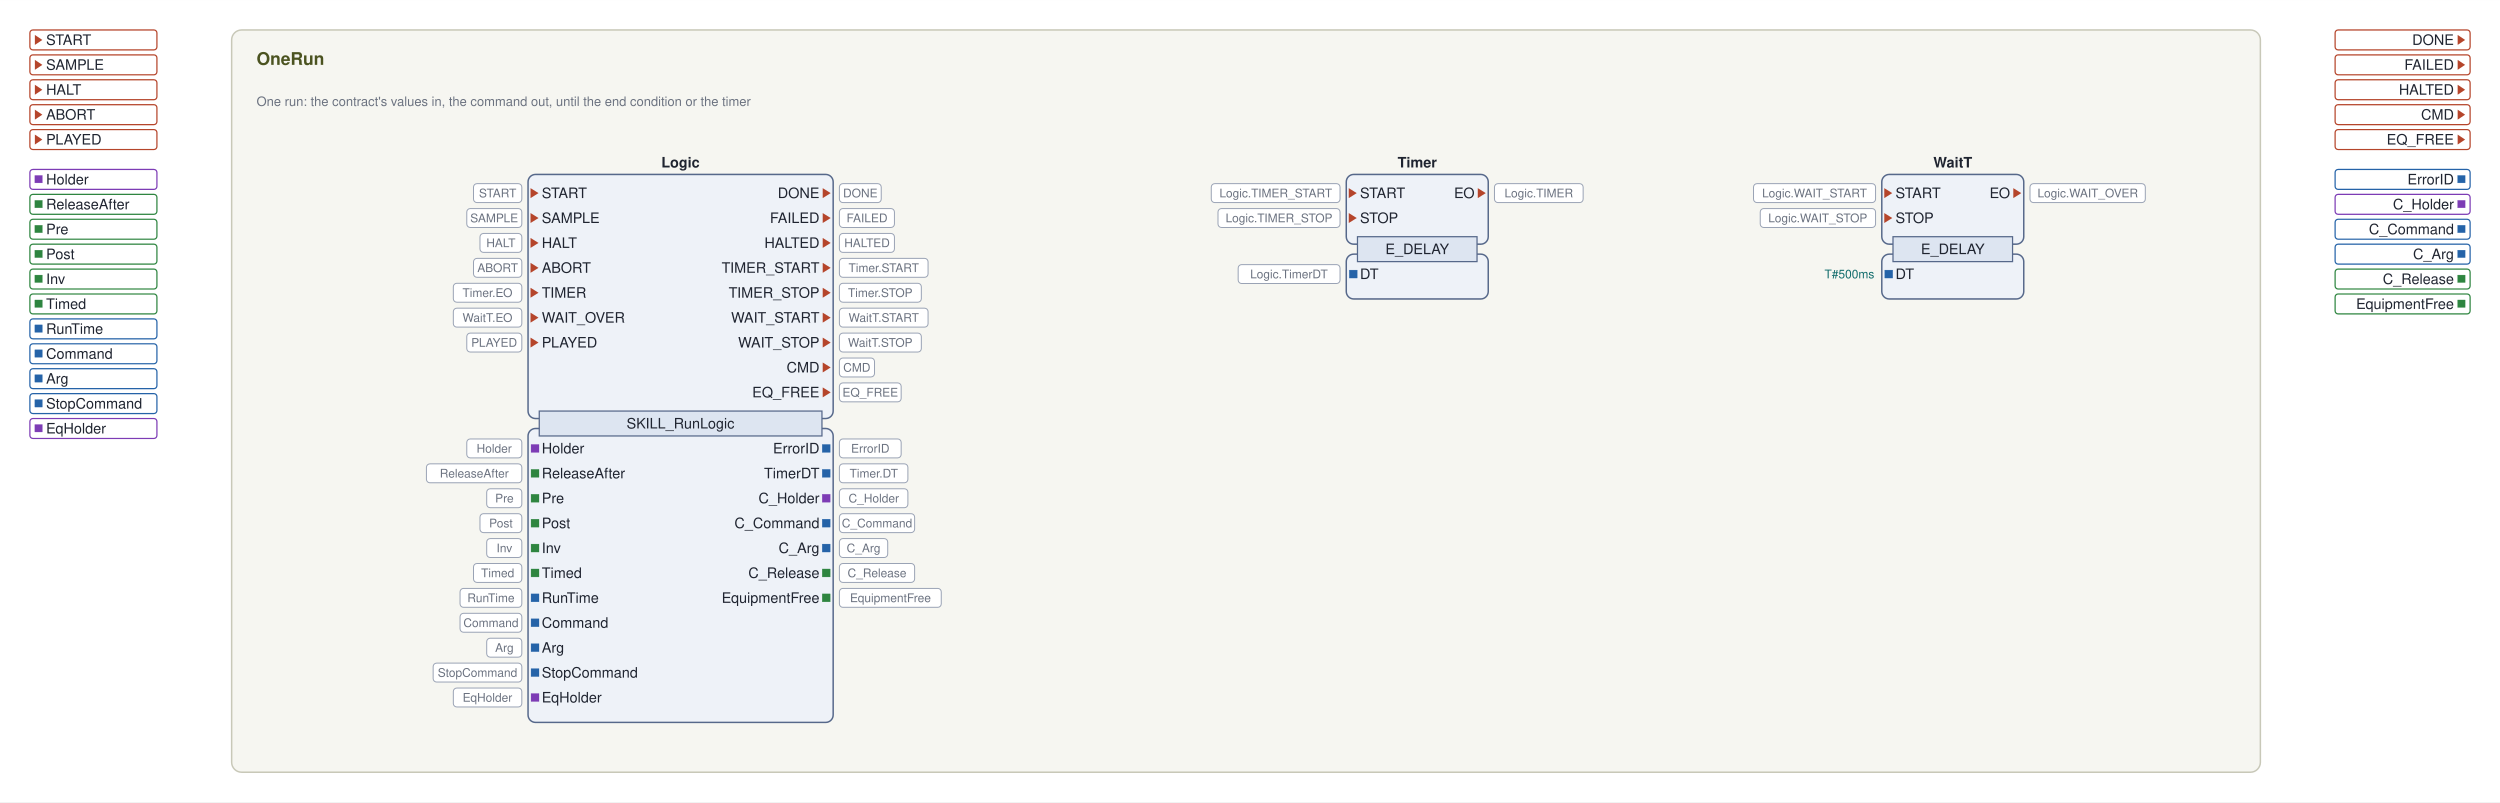
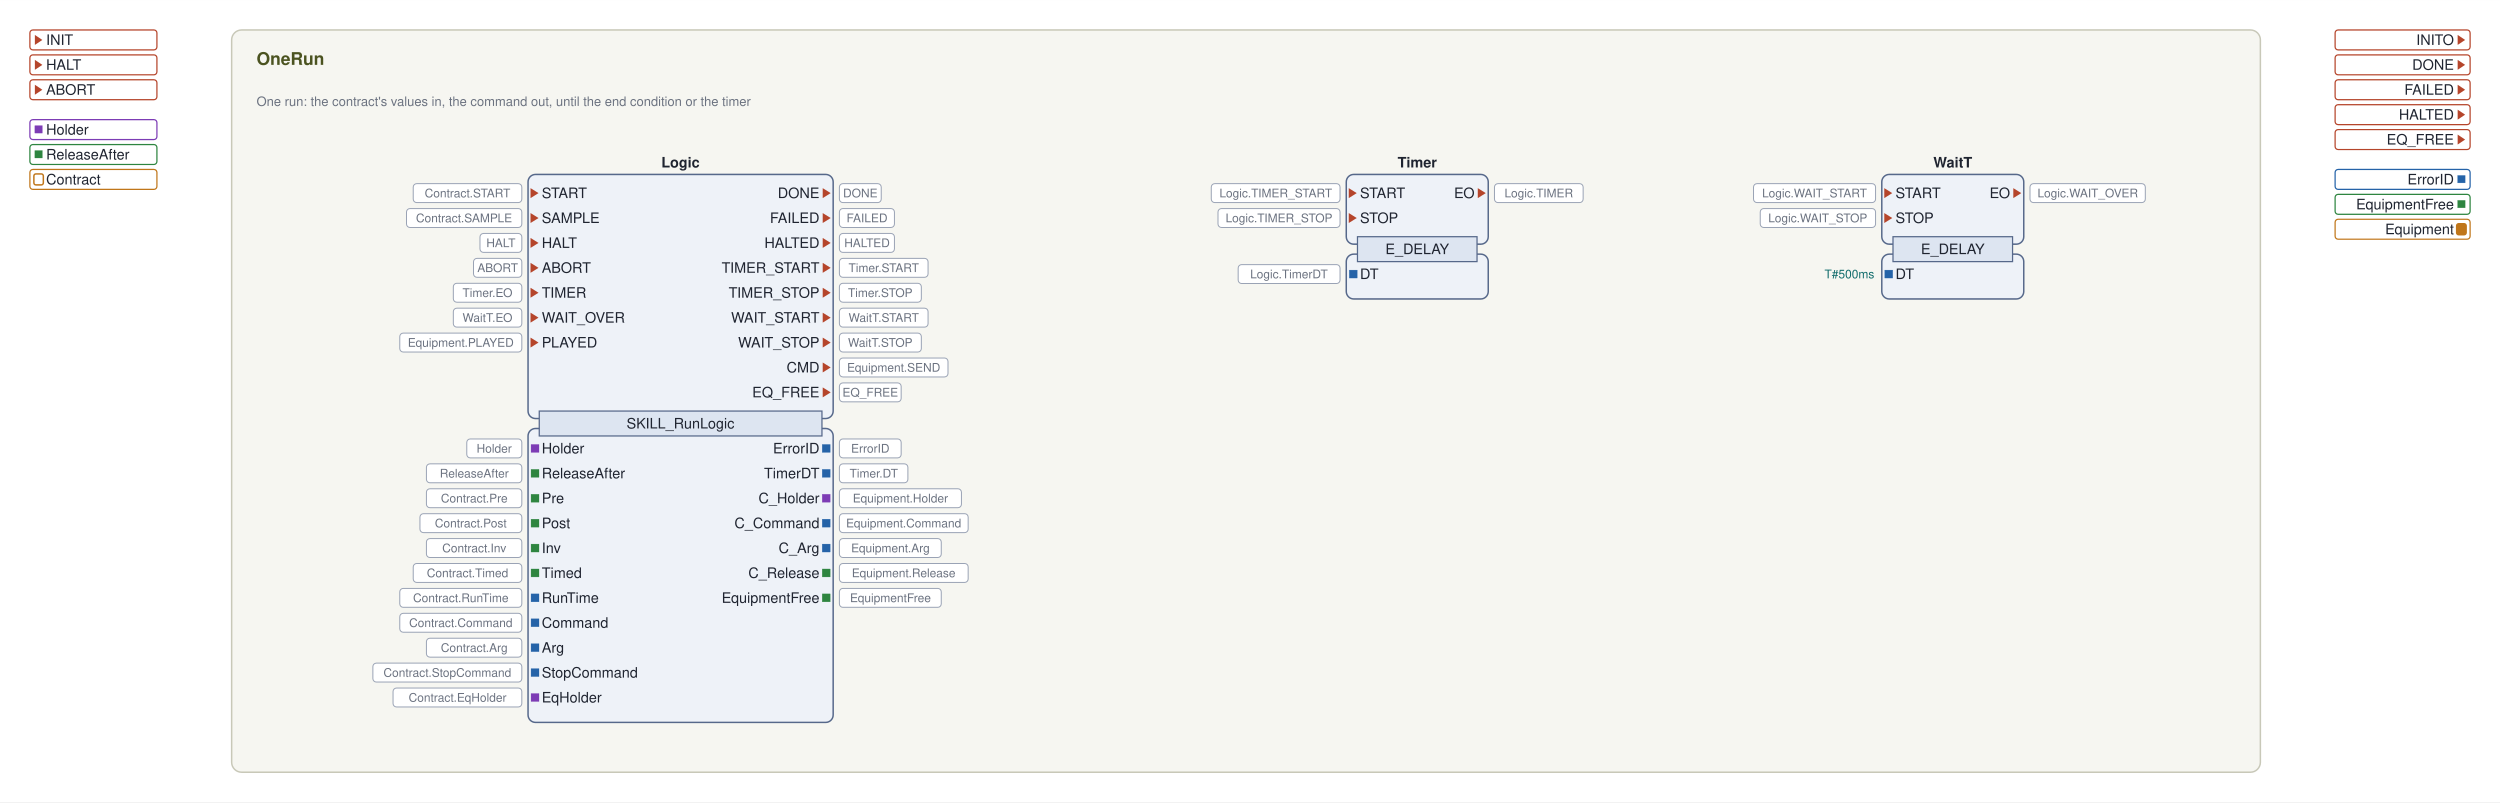
<svg xmlns="http://www.w3.org/2000/svg" width="2007" height="644" viewBox="70 880 10037 3220" font-family="Segoe UI, Helvetica, Arial, sans-serif">
  <rect x="70" y="880" width="10037" height="3220" fill="#ffffff" />
  <rect x="1000" y="1000" width="8145" height="2980" rx="40" fill="#f6f6f1" stroke="#c8c8b8" stroke-width="6" />
  <text x="1100" y="1140" font-size="70" text-anchor="start" fill="#4b5320" font-weight="bold">OneRun</text>
  <text x="1100" y="1305" font-size="52" text-anchor="start" fill="#6b7280">One run: the contract's values in, the command out, until the end condition or the timer</text>
  <text x="2802" y="1552" font-size="58" text-anchor="middle" fill="#1f2430" font-weight="bold">Logic</text>
  <rect x="2190" y="2600" width="1225" height="1180" rx="30" fill="#eef2f8" stroke="#56688a" stroke-width="6" />
  <rect x="2190" y="1580" width="1225" height="980" rx="30" fill="#eef2f8" stroke="#56688a" stroke-width="6" />
  <rect x="2235" y="2530" width="1135" height="100" rx="0" fill="#dde5f1" stroke="#56688a" stroke-width="5" />
  <text x="2802" y="2600" font-size="58" text-anchor="middle" fill="#1f2430">SKILL_RunLogic</text>
  <polygon points="2200,1635 2232,1655 2200,1675" fill="#b5452b" />
  <text x="2245" y="1675" font-size="58" text-anchor="start" fill="#1f2430">START</text>
  <polygon points="2200,1735 2232,1755 2200,1775" fill="#b5452b" />
  <text x="2245" y="1775" font-size="58" text-anchor="start" fill="#1f2430">SAMPLE</text>
  <polygon points="2200,1835 2232,1855 2200,1875" fill="#b5452b" />
  <text x="2245" y="1875" font-size="58" text-anchor="start" fill="#1f2430">HALT</text>
  <polygon points="2200,1935 2232,1955 2200,1975" fill="#b5452b" />
  <text x="2245" y="1975" font-size="58" text-anchor="start" fill="#1f2430">ABORT</text>
  <polygon points="2200,2035 2232,2055 2200,2075" fill="#b5452b" />
  <text x="2245" y="2075" font-size="58" text-anchor="start" fill="#1f2430">TIMER</text>
  <polygon points="2200,2135 2232,2155 2200,2175" fill="#b5452b" />
  <text x="2245" y="2175" font-size="58" text-anchor="start" fill="#1f2430">WAIT_OVER</text>
  <polygon points="2200,2235 2232,2255 2200,2275" fill="#b5452b" />
  <text x="2245" y="2275" font-size="58" text-anchor="start" fill="#1f2430">PLAYED</text>
  <polygon points="3373,1635 3405,1655 3373,1675" fill="#b5452b" />
  <text x="3360" y="1675" font-size="58" text-anchor="end" fill="#1f2430">DONE</text>
  <polygon points="3373,1735 3405,1755 3373,1775" fill="#b5452b" />
  <text x="3360" y="1775" font-size="58" text-anchor="end" fill="#1f2430">FAILED</text>
  <polygon points="3373,1835 3405,1855 3373,1875" fill="#b5452b" />
  <text x="3360" y="1875" font-size="58" text-anchor="end" fill="#1f2430">HALTED</text>
  <polygon points="3373,1935 3405,1955 3373,1975" fill="#b5452b" />
  <text x="3360" y="1975" font-size="58" text-anchor="end" fill="#1f2430">TIMER_START</text>
  <polygon points="3373,2035 3405,2055 3373,2075" fill="#b5452b" />
  <text x="3360" y="2075" font-size="58" text-anchor="end" fill="#1f2430">TIMER_STOP</text>
  <polygon points="3373,2135 3405,2155 3373,2175" fill="#b5452b" />
  <text x="3360" y="2175" font-size="58" text-anchor="end" fill="#1f2430">WAIT_START</text>
  <polygon points="3373,2235 3405,2255 3373,2275" fill="#b5452b" />
  <text x="3360" y="2275" font-size="58" text-anchor="end" fill="#1f2430">WAIT_STOP</text>
  <polygon points="3373,2335 3405,2355 3373,2375" fill="#b5452b" />
  <text x="3360" y="2375" font-size="58" text-anchor="end" fill="#1f2430">CMD</text>
  <polygon points="3373,2435 3405,2455 3373,2475" fill="#b5452b" />
  <text x="3360" y="2475" font-size="58" text-anchor="end" fill="#1f2430">EQ_FREE</text>
  <rect x="2202" y="2664" width="32" height="32" rx="0" fill="#7d3cb5" stroke="#7d3cb5" stroke-width="1" />
  <text x="2245" y="2700" font-size="58" text-anchor="start" fill="#1f2430">Holder</text>
  <rect x="2202" y="2764" width="32" height="32" rx="0" fill="#2e8540" stroke="#2e8540" stroke-width="1" />
  <text x="2245" y="2800" font-size="58" text-anchor="start" fill="#1f2430">ReleaseAfter</text>
  <rect x="2202" y="2864" width="32" height="32" rx="0" fill="#2e8540" stroke="#2e8540" stroke-width="1" />
  <text x="2245" y="2900" font-size="58" text-anchor="start" fill="#1f2430">Pre</text>
  <rect x="2202" y="2964" width="32" height="32" rx="0" fill="#2e8540" stroke="#2e8540" stroke-width="1" />
  <text x="2245" y="3000" font-size="58" text-anchor="start" fill="#1f2430">Post</text>
  <rect x="2202" y="3064" width="32" height="32" rx="0" fill="#2e8540" stroke="#2e8540" stroke-width="1" />
  <text x="2245" y="3100" font-size="58" text-anchor="start" fill="#1f2430">Inv</text>
  <rect x="2202" y="3164" width="32" height="32" rx="0" fill="#2e8540" stroke="#2e8540" stroke-width="1" />
  <text x="2245" y="3200" font-size="58" text-anchor="start" fill="#1f2430">Timed</text>
  <rect x="2202" y="3264" width="32" height="32" rx="0" fill="#2563a8" stroke="#2563a8" stroke-width="1" />
  <text x="2245" y="3300" font-size="58" text-anchor="start" fill="#1f2430">RunTime</text>
  <rect x="2202" y="3364" width="32" height="32" rx="0" fill="#2563a8" stroke="#2563a8" stroke-width="1" />
  <text x="2245" y="3400" font-size="58" text-anchor="start" fill="#1f2430">Command</text>
  <rect x="2202" y="3464" width="32" height="32" rx="0" fill="#2563a8" stroke="#2563a8" stroke-width="1" />
  <text x="2245" y="3500" font-size="58" text-anchor="start" fill="#1f2430">Arg</text>
  <rect x="2202" y="3564" width="32" height="32" rx="0" fill="#2563a8" stroke="#2563a8" stroke-width="1" />
  <text x="2245" y="3600" font-size="58" text-anchor="start" fill="#1f2430">StopCommand</text>
  <rect x="2202" y="3664" width="32" height="32" rx="0" fill="#7d3cb5" stroke="#7d3cb5" stroke-width="1" />
  <text x="2245" y="3700" font-size="58" text-anchor="start" fill="#1f2430">EqHolder</text>
  <rect x="3371" y="2664" width="32" height="32" rx="0" fill="#2563a8" stroke="#2563a8" stroke-width="1" />
  <text x="3360" y="2700" font-size="58" text-anchor="end" fill="#1f2430">ErrorID</text>
  <rect x="3371" y="2764" width="32" height="32" rx="0" fill="#2563a8" stroke="#2563a8" stroke-width="1" />
  <text x="3360" y="2800" font-size="58" text-anchor="end" fill="#1f2430">TimerDT</text>
  <rect x="3371" y="2864" width="32" height="32" rx="0" fill="#7d3cb5" stroke="#7d3cb5" stroke-width="1" />
  <text x="3360" y="2900" font-size="58" text-anchor="end" fill="#1f2430">C_Holder</text>
  <rect x="3371" y="2964" width="32" height="32" rx="0" fill="#2563a8" stroke="#2563a8" stroke-width="1" />
  <text x="3360" y="3000" font-size="58" text-anchor="end" fill="#1f2430">C_Command</text>
  <rect x="3371" y="3064" width="32" height="32" rx="0" fill="#2563a8" stroke="#2563a8" stroke-width="1" />
  <text x="3360" y="3100" font-size="58" text-anchor="end" fill="#1f2430">C_Arg</text>
  <rect x="3371" y="3164" width="32" height="32" rx="0" fill="#2e8540" stroke="#2e8540" stroke-width="1" />
  <text x="3360" y="3200" font-size="58" text-anchor="end" fill="#1f2430">C_Release</text>
  <rect x="3371" y="3264" width="32" height="32" rx="0" fill="#2e8540" stroke="#2e8540" stroke-width="1" />
  <text x="3360" y="3300" font-size="58" text-anchor="end" fill="#1f2430">EquipmentFree</text>
-   <rect x="1971" y="1617" width="194" height="76" rx="14" fill="#ffffff" stroke="#9aa3b5" stroke-width="4" />
-   <text x="2068" y="1672" font-size="48" text-anchor="middle" fill="#6b7280">START</text>
-   <rect x="1944" y="1717" width="221" height="76" rx="14" fill="#ffffff" stroke="#9aa3b5" stroke-width="4" />
-   <text x="2054" y="1772" font-size="48" text-anchor="middle" fill="#6b7280">SAMPLE</text>
  <rect x="1997" y="1817" width="168" height="76" rx="14" fill="#ffffff" stroke="#9aa3b5" stroke-width="4" />
  <text x="2081" y="1872" font-size="48" text-anchor="middle" fill="#6b7280">HALT</text>
  <rect x="1971" y="1917" width="194" height="76" rx="14" fill="#ffffff" stroke="#9aa3b5" stroke-width="4" />
  <text x="2068" y="1972" font-size="48" text-anchor="middle" fill="#6b7280">ABORT</text>
-   <rect x="1944" y="2217" width="221" height="76" rx="14" fill="#ffffff" stroke="#9aa3b5" stroke-width="4" />
-   <text x="2054" y="2272" font-size="48" text-anchor="middle" fill="#6b7280">PLAYED</text>
+   <rect x="1729" y="1617" width="436" height="76" rx="14" fill="#ffffff" stroke="#9aa3b5" stroke-width="4" />
+   <text x="1947" y="1672" font-size="48" text-anchor="middle" fill="#6b7280">Contract.START</text>
+   <rect x="1702" y="1717" width="463" height="76" rx="14" fill="#ffffff" stroke="#9aa3b5" stroke-width="4" />
+   <text x="1933" y="1772" font-size="48" text-anchor="middle" fill="#6b7280">Contract.SAMPLE</text>
  <rect x="3440" y="1617" width="168" height="76" rx="14" fill="#ffffff" stroke="#9aa3b5" stroke-width="4" />
  <text x="3524" y="1672" font-size="48" text-anchor="middle" fill="#6b7280">DONE</text>
  <rect x="3440" y="1717" width="221" height="76" rx="14" fill="#ffffff" stroke="#9aa3b5" stroke-width="4" />
  <text x="3551" y="1772" font-size="48" text-anchor="middle" fill="#6b7280">FAILED</text>
  <rect x="3440" y="1817" width="221" height="76" rx="14" fill="#ffffff" stroke="#9aa3b5" stroke-width="4" />
  <text x="3551" y="1872" font-size="48" text-anchor="middle" fill="#6b7280">HALTED</text>
-   <rect x="3440" y="2317" width="141" height="76" rx="14" fill="#ffffff" stroke="#9aa3b5" stroke-width="4" />
-   <text x="3510" y="2372" font-size="48" text-anchor="middle" fill="#6b7280">CMD</text>
  <rect x="3440" y="2417" width="248" height="76" rx="14" fill="#ffffff" stroke="#9aa3b5" stroke-width="4" />
  <text x="3564" y="2472" font-size="48" text-anchor="middle" fill="#6b7280">EQ_FREE</text>
+   <rect x="3440" y="2317" width="436" height="76" rx="14" fill="#ffffff" stroke="#9aa3b5" stroke-width="4" />
+   <text x="3658" y="2372" font-size="48" text-anchor="middle" fill="#6b7280">Equipment.SEND</text>
+   <rect x="1675" y="2217" width="490" height="76" rx="14" fill="#ffffff" stroke="#9aa3b5" stroke-width="4" />
+   <text x="1920" y="2272" font-size="48" text-anchor="middle" fill="#6b7280">Equipment.PLAYED</text>
  <rect x="3440" y="1917" width="356" height="76" rx="14" fill="#ffffff" stroke="#9aa3b5" stroke-width="4" />
  <text x="3618" y="1972" font-size="48" text-anchor="middle" fill="#6b7280">Timer.START</text>
  <rect x="3440" y="2017" width="329" height="76" rx="14" fill="#ffffff" stroke="#9aa3b5" stroke-width="4" />
  <text x="3604" y="2072" font-size="48" text-anchor="middle" fill="#6b7280">Timer.STOP</text>
  <rect x="1890" y="2017" width="275" height="76" rx="14" fill="#ffffff" stroke="#9aa3b5" stroke-width="4" />
  <text x="2027" y="2072" font-size="48" text-anchor="middle" fill="#6b7280">Timer.EO</text>
  <rect x="3440" y="2117" width="356" height="76" rx="14" fill="#ffffff" stroke="#9aa3b5" stroke-width="4" />
  <text x="3618" y="2172" font-size="48" text-anchor="middle" fill="#6b7280">WaitT.START</text>
  <rect x="3440" y="2217" width="329" height="76" rx="14" fill="#ffffff" stroke="#9aa3b5" stroke-width="4" />
  <text x="3604" y="2272" font-size="48" text-anchor="middle" fill="#6b7280">WaitT.STOP</text>
  <rect x="1890" y="2117" width="275" height="76" rx="14" fill="#ffffff" stroke="#9aa3b5" stroke-width="4" />
  <text x="2027" y="2172" font-size="48" text-anchor="middle" fill="#6b7280">WaitT.EO</text>
  <rect x="1944" y="2642" width="221" height="76" rx="14" fill="#ffffff" stroke="#9aa3b5" stroke-width="4" />
  <text x="2054" y="2697" font-size="48" text-anchor="middle" fill="#6b7280">Holder</text>
  <rect x="1782" y="2742" width="383" height="76" rx="14" fill="#ffffff" stroke="#9aa3b5" stroke-width="4" />
  <text x="1974" y="2797" font-size="48" text-anchor="middle" fill="#6b7280">ReleaseAfter</text>
-   <rect x="2024" y="2842" width="141" height="76" rx="14" fill="#ffffff" stroke="#9aa3b5" stroke-width="4" />
-   <text x="2095" y="2897" font-size="48" text-anchor="middle" fill="#6b7280">Pre</text>
-   <rect x="1997" y="2942" width="168" height="76" rx="14" fill="#ffffff" stroke="#9aa3b5" stroke-width="4" />
-   <text x="2081" y="2997" font-size="48" text-anchor="middle" fill="#6b7280">Post</text>
-   <rect x="2024" y="3042" width="141" height="76" rx="14" fill="#ffffff" stroke="#9aa3b5" stroke-width="4" />
-   <text x="2095" y="3097" font-size="48" text-anchor="middle" fill="#6b7280">Inv</text>
-   <rect x="1971" y="3142" width="194" height="76" rx="14" fill="#ffffff" stroke="#9aa3b5" stroke-width="4" />
-   <text x="2068" y="3197" font-size="48" text-anchor="middle" fill="#6b7280">Timed</text>
-   <rect x="1917" y="3242" width="248" height="76" rx="14" fill="#ffffff" stroke="#9aa3b5" stroke-width="4" />
-   <text x="2041" y="3297" font-size="48" text-anchor="middle" fill="#6b7280">RunTime</text>
-   <rect x="1917" y="3342" width="248" height="76" rx="14" fill="#ffffff" stroke="#9aa3b5" stroke-width="4" />
-   <text x="2041" y="3397" font-size="48" text-anchor="middle" fill="#6b7280">Command</text>
-   <rect x="2024" y="3442" width="141" height="76" rx="14" fill="#ffffff" stroke="#9aa3b5" stroke-width="4" />
-   <text x="2095" y="3497" font-size="48" text-anchor="middle" fill="#6b7280">Arg</text>
-   <rect x="1809" y="3542" width="356" height="76" rx="14" fill="#ffffff" stroke="#9aa3b5" stroke-width="4" />
-   <text x="1987" y="3597" font-size="48" text-anchor="middle" fill="#6b7280">StopCommand</text>
-   <rect x="1890" y="3642" width="275" height="76" rx="14" fill="#ffffff" stroke="#9aa3b5" stroke-width="4" />
-   <text x="2027" y="3697" font-size="48" text-anchor="middle" fill="#6b7280">EqHolder</text>
+   <rect x="1782" y="2842" width="383" height="76" rx="14" fill="#ffffff" stroke="#9aa3b5" stroke-width="4" />
+   <text x="1974" y="2897" font-size="48" text-anchor="middle" fill="#6b7280">Contract.Pre</text>
+   <rect x="1756" y="2942" width="409" height="76" rx="14" fill="#ffffff" stroke="#9aa3b5" stroke-width="4" />
+   <text x="1960" y="2997" font-size="48" text-anchor="middle" fill="#6b7280">Contract.Post</text>
+   <rect x="1729" y="3142" width="436" height="76" rx="14" fill="#ffffff" stroke="#9aa3b5" stroke-width="4" />
+   <text x="1947" y="3197" font-size="48" text-anchor="middle" fill="#6b7280">Contract.Timed</text>
+   <rect x="1675" y="3242" width="490" height="76" rx="14" fill="#ffffff" stroke="#9aa3b5" stroke-width="4" />
+   <text x="1920" y="3297" font-size="48" text-anchor="middle" fill="#6b7280">Contract.RunTime</text>
+   <rect x="1675" y="3342" width="490" height="76" rx="14" fill="#ffffff" stroke="#9aa3b5" stroke-width="4" />
+   <text x="1920" y="3397" font-size="48" text-anchor="middle" fill="#6b7280">Contract.Command</text>
+   <rect x="1782" y="3442" width="383" height="76" rx="14" fill="#ffffff" stroke="#9aa3b5" stroke-width="4" />
+   <text x="1974" y="3497" font-size="48" text-anchor="middle" fill="#6b7280">Contract.Arg</text>
+   <rect x="1567" y="3542" width="598" height="76" rx="14" fill="#ffffff" stroke="#9aa3b5" stroke-width="4" />
+   <text x="1866" y="3597" font-size="48" text-anchor="middle" fill="#6b7280">Contract.StopCommand</text>
+   <rect x="1782" y="3042" width="383" height="76" rx="14" fill="#ffffff" stroke="#9aa3b5" stroke-width="4" />
+   <text x="1974" y="3097" font-size="48" text-anchor="middle" fill="#6b7280">Contract.Inv</text>
+   <rect x="1648" y="3642" width="517" height="76" rx="14" fill="#ffffff" stroke="#9aa3b5" stroke-width="4" />
+   <text x="1907" y="3697" font-size="48" text-anchor="middle" fill="#6b7280">Contract.EqHolder</text>
  <rect x="3440" y="2642" width="248" height="76" rx="14" fill="#ffffff" stroke="#9aa3b5" stroke-width="4" />
  <text x="3564" y="2697" font-size="48" text-anchor="middle" fill="#6b7280">ErrorID</text>
-   <rect x="3440" y="2842" width="275" height="76" rx="14" fill="#ffffff" stroke="#9aa3b5" stroke-width="4" />
-   <text x="3578" y="2897" font-size="48" text-anchor="middle" fill="#6b7280">C_Holder</text>
-   <rect x="3440" y="2942" width="302" height="76" rx="14" fill="#ffffff" stroke="#9aa3b5" stroke-width="4" />
-   <text x="3591" y="2997" font-size="48" text-anchor="middle" fill="#6b7280">C_Command</text>
-   <rect x="3440" y="3042" width="194" height="76" rx="14" fill="#ffffff" stroke="#9aa3b5" stroke-width="4" />
-   <text x="3537" y="3097" font-size="48" text-anchor="middle" fill="#6b7280">C_Arg</text>
-   <rect x="3440" y="3142" width="302" height="76" rx="14" fill="#ffffff" stroke="#9aa3b5" stroke-width="4" />
-   <text x="3591" y="3197" font-size="48" text-anchor="middle" fill="#6b7280">C_Release</text>
  <rect x="3440" y="3242" width="409" height="76" rx="14" fill="#ffffff" stroke="#9aa3b5" stroke-width="4" />
  <text x="3645" y="3297" font-size="48" text-anchor="middle" fill="#6b7280">EquipmentFree</text>
+   <rect x="3440" y="2842" width="490" height="76" rx="14" fill="#ffffff" stroke="#9aa3b5" stroke-width="4" />
+   <text x="3685" y="2897" font-size="48" text-anchor="middle" fill="#6b7280">Equipment.Holder</text>
+   <rect x="3440" y="2942" width="517" height="76" rx="14" fill="#ffffff" stroke="#9aa3b5" stroke-width="4" />
+   <text x="3698" y="2997" font-size="48" text-anchor="middle" fill="#6b7280">Equipment.Command</text>
+   <rect x="3440" y="3042" width="409" height="76" rx="14" fill="#ffffff" stroke="#9aa3b5" stroke-width="4" />
+   <text x="3645" y="3097" font-size="48" text-anchor="middle" fill="#6b7280">Equipment.Arg</text>
+   <rect x="3440" y="3142" width="517" height="76" rx="14" fill="#ffffff" stroke="#9aa3b5" stroke-width="4" />
+   <text x="3698" y="3197" font-size="48" text-anchor="middle" fill="#6b7280">Equipment.Release</text>
  <rect x="3440" y="2742" width="275" height="76" rx="14" fill="#ffffff" stroke="#9aa3b5" stroke-width="4" />
  <text x="3578" y="2797" font-size="48" text-anchor="middle" fill="#6b7280">Timer.DT</text>
  <text x="5760" y="1552" font-size="58" text-anchor="middle" fill="#1f2430" font-weight="bold">Timer</text>
  <rect x="5475" y="1900" width="570" height="180" rx="30" fill="#eef2f8" stroke="#56688a" stroke-width="6" />
  <rect x="5475" y="1580" width="570" height="280" rx="30" fill="#eef2f8" stroke="#56688a" stroke-width="6" />
  <rect x="5520" y="1830" width="480" height="100" rx="0" fill="#dde5f1" stroke="#56688a" stroke-width="5" />
  <text x="5760" y="1900" font-size="58" text-anchor="middle" fill="#1f2430">E_DELAY</text>
  <polygon points="5485,1635 5517,1655 5485,1675" fill="#b5452b" />
  <text x="5530" y="1675" font-size="58" text-anchor="start" fill="#1f2430">START</text>
  <polygon points="5485,1735 5517,1755 5485,1775" fill="#b5452b" />
  <text x="5530" y="1775" font-size="58" text-anchor="start" fill="#1f2430">STOP</text>
  <polygon points="6003,1635 6035,1655 6003,1675" fill="#b5452b" />
  <text x="5990" y="1675" font-size="58" text-anchor="end" fill="#1f2430">EO</text>
  <rect x="5487" y="1964" width="32" height="32" rx="0" fill="#2563a8" stroke="#2563a8" stroke-width="1" />
  <text x="5530" y="2000" font-size="58" text-anchor="start" fill="#1f2430">DT</text>
  <rect x="4933" y="1617" width="517" height="76" rx="14" fill="#ffffff" stroke="#9aa3b5" stroke-width="4" />
  <text x="5192" y="1672" font-size="48" text-anchor="middle" fill="#6b7280">Logic.TIMER_START</text>
  <rect x="4960" y="1717" width="490" height="76" rx="14" fill="#ffffff" stroke="#9aa3b5" stroke-width="4" />
  <text x="5205" y="1772" font-size="48" text-anchor="middle" fill="#6b7280">Logic.TIMER_STOP</text>
  <rect x="6070" y="1617" width="356" height="76" rx="14" fill="#ffffff" stroke="#9aa3b5" stroke-width="4" />
  <text x="6248" y="1672" font-size="48" text-anchor="middle" fill="#6b7280">Logic.TIMER</text>
  <rect x="5041" y="1942" width="409" height="76" rx="14" fill="#ffffff" stroke="#9aa3b5" stroke-width="4" />
  <text x="5245" y="1997" font-size="48" text-anchor="middle" fill="#6b7280">Logic.TimerDT</text>
  <text x="7910" y="1552" font-size="58" text-anchor="middle" fill="#1f2430" font-weight="bold">WaitT</text>
  <rect x="7625" y="1900" width="570" height="180" rx="30" fill="#eef2f8" stroke="#56688a" stroke-width="6" />
  <rect x="7625" y="1580" width="570" height="280" rx="30" fill="#eef2f8" stroke="#56688a" stroke-width="6" />
  <rect x="7670" y="1830" width="480" height="100" rx="0" fill="#dde5f1" stroke="#56688a" stroke-width="5" />
  <text x="7910" y="1900" font-size="58" text-anchor="middle" fill="#1f2430">E_DELAY</text>
  <polygon points="7635,1635 7667,1655 7635,1675" fill="#b5452b" />
  <text x="7680" y="1675" font-size="58" text-anchor="start" fill="#1f2430">START</text>
  <polygon points="7635,1735 7667,1755 7635,1775" fill="#b5452b" />
  <text x="7680" y="1775" font-size="58" text-anchor="start" fill="#1f2430">STOP</text>
  <polygon points="8153,1635 8185,1655 8153,1675" fill="#b5452b" />
  <text x="8140" y="1675" font-size="58" text-anchor="end" fill="#1f2430">EO</text>
  <rect x="7637" y="1964" width="32" height="32" rx="0" fill="#2563a8" stroke="#2563a8" stroke-width="1" />
  <text x="7680" y="2000" font-size="58" text-anchor="start" fill="#1f2430">DT</text>
  <rect x="7110" y="1617" width="490" height="76" rx="14" fill="#ffffff" stroke="#9aa3b5" stroke-width="4" />
  <text x="7355" y="1672" font-size="48" text-anchor="middle" fill="#6b7280">Logic.WAIT_START</text>
  <rect x="7137" y="1717" width="463" height="76" rx="14" fill="#ffffff" stroke="#9aa3b5" stroke-width="4" />
  <text x="7368" y="1772" font-size="48" text-anchor="middle" fill="#6b7280">Logic.WAIT_STOP</text>
  <rect x="8220" y="1617" width="463" height="76" rx="14" fill="#ffffff" stroke="#9aa3b5" stroke-width="4" />
  <text x="8452" y="1672" font-size="48" text-anchor="middle" fill="#6b7280">Logic.WAIT_OVER</text>
  <text x="7595" y="1997" font-size="48" text-anchor="end" fill="#0f6b6b">T#500ms</text>
  <rect x="190" y="1000" width="510" height="80" rx="12" fill="#ffffff" stroke="#b5452b" stroke-width="5" />
  <polygon points="210,1020 240,1040 210,1060" fill="#b5452b" />
-   <text x="255" y="1060" font-size="58" text-anchor="start" fill="#1f2430">START</text>
+   <text x="255" y="1060" font-size="58" text-anchor="start" fill="#1f2430">INIT</text>
  <rect x="190" y="1100" width="510" height="80" rx="12" fill="#ffffff" stroke="#b5452b" stroke-width="5" />
  <polygon points="210,1120 240,1140 210,1160" fill="#b5452b" />
-   <text x="255" y="1160" font-size="58" text-anchor="start" fill="#1f2430">SAMPLE</text>
+   <text x="255" y="1160" font-size="58" text-anchor="start" fill="#1f2430">HALT</text>
  <rect x="190" y="1200" width="510" height="80" rx="12" fill="#ffffff" stroke="#b5452b" stroke-width="5" />
  <polygon points="210,1220 240,1240 210,1260" fill="#b5452b" />
-   <text x="255" y="1260" font-size="58" text-anchor="start" fill="#1f2430">HALT</text>
-   <rect x="190" y="1300" width="510" height="80" rx="12" fill="#ffffff" stroke="#b5452b" stroke-width="5" />
-   <polygon points="210,1320 240,1340 210,1360" fill="#b5452b" />
-   <text x="255" y="1360" font-size="58" text-anchor="start" fill="#1f2430">ABORT</text>
-   <rect x="190" y="1400" width="510" height="80" rx="12" fill="#ffffff" stroke="#b5452b" stroke-width="5" />
-   <polygon points="210,1420 240,1440 210,1460" fill="#b5452b" />
-   <text x="255" y="1460" font-size="58" text-anchor="start" fill="#1f2430">PLAYED</text>
-   <rect x="190" y="1560" width="510" height="80" rx="12" fill="#ffffff" stroke="#7d3cb5" stroke-width="5" />
-   <rect x="210" y="1584" width="30" height="30" rx="0" fill="#7d3cb5" stroke="#7d3cb5" stroke-width="1" />
-   <text x="255" y="1620" font-size="58" text-anchor="start" fill="#1f2430">Holder</text>
-   <rect x="190" y="1660" width="510" height="80" rx="12" fill="#ffffff" stroke="#2e8540" stroke-width="5" />
-   <rect x="210" y="1684" width="30" height="30" rx="0" fill="#2e8540" stroke="#2e8540" stroke-width="1" />
-   <text x="255" y="1720" font-size="58" text-anchor="start" fill="#1f2430">ReleaseAfter</text>
-   <rect x="190" y="1760" width="510" height="80" rx="12" fill="#ffffff" stroke="#2e8540" stroke-width="5" />
-   <rect x="210" y="1784" width="30" height="30" rx="0" fill="#2e8540" stroke="#2e8540" stroke-width="1" />
-   <text x="255" y="1820" font-size="58" text-anchor="start" fill="#1f2430">Pre</text>
-   <rect x="190" y="1860" width="510" height="80" rx="12" fill="#ffffff" stroke="#2e8540" stroke-width="5" />
-   <rect x="210" y="1884" width="30" height="30" rx="0" fill="#2e8540" stroke="#2e8540" stroke-width="1" />
-   <text x="255" y="1920" font-size="58" text-anchor="start" fill="#1f2430">Post</text>
-   <rect x="190" y="1960" width="510" height="80" rx="12" fill="#ffffff" stroke="#2e8540" stroke-width="5" />
-   <rect x="210" y="1984" width="30" height="30" rx="0" fill="#2e8540" stroke="#2e8540" stroke-width="1" />
-   <text x="255" y="2020" font-size="58" text-anchor="start" fill="#1f2430">Inv</text>
-   <rect x="190" y="2060" width="510" height="80" rx="12" fill="#ffffff" stroke="#2e8540" stroke-width="5" />
-   <rect x="210" y="2084" width="30" height="30" rx="0" fill="#2e8540" stroke="#2e8540" stroke-width="1" />
-   <text x="255" y="2120" font-size="58" text-anchor="start" fill="#1f2430">Timed</text>
-   <rect x="190" y="2160" width="510" height="80" rx="12" fill="#ffffff" stroke="#2563a8" stroke-width="5" />
-   <rect x="210" y="2184" width="30" height="30" rx="0" fill="#2563a8" stroke="#2563a8" stroke-width="1" />
-   <text x="255" y="2220" font-size="58" text-anchor="start" fill="#1f2430">RunTime</text>
-   <rect x="190" y="2260" width="510" height="80" rx="12" fill="#ffffff" stroke="#2563a8" stroke-width="5" />
-   <rect x="210" y="2284" width="30" height="30" rx="0" fill="#2563a8" stroke="#2563a8" stroke-width="1" />
-   <text x="255" y="2320" font-size="58" text-anchor="start" fill="#1f2430">Command</text>
-   <rect x="190" y="2360" width="510" height="80" rx="12" fill="#ffffff" stroke="#2563a8" stroke-width="5" />
-   <rect x="210" y="2384" width="30" height="30" rx="0" fill="#2563a8" stroke="#2563a8" stroke-width="1" />
-   <text x="255" y="2420" font-size="58" text-anchor="start" fill="#1f2430">Arg</text>
-   <rect x="190" y="2460" width="510" height="80" rx="12" fill="#ffffff" stroke="#2563a8" stroke-width="5" />
-   <rect x="210" y="2484" width="30" height="30" rx="0" fill="#2563a8" stroke="#2563a8" stroke-width="1" />
-   <text x="255" y="2520" font-size="58" text-anchor="start" fill="#1f2430">StopCommand</text>
-   <rect x="190" y="2560" width="510" height="80" rx="12" fill="#ffffff" stroke="#7d3cb5" stroke-width="5" />
-   <rect x="210" y="2584" width="30" height="30" rx="0" fill="#7d3cb5" stroke="#7d3cb5" stroke-width="1" />
-   <text x="255" y="2620" font-size="58" text-anchor="start" fill="#1f2430">EqHolder</text>
+   <text x="255" y="1260" font-size="58" text-anchor="start" fill="#1f2430">ABORT</text>
+   <rect x="190" y="1360" width="510" height="80" rx="12" fill="#ffffff" stroke="#7d3cb5" stroke-width="5" />
+   <rect x="210" y="1384" width="30" height="30" rx="0" fill="#7d3cb5" stroke="#7d3cb5" stroke-width="1" />
+   <text x="255" y="1420" font-size="58" text-anchor="start" fill="#1f2430">Holder</text>
+   <rect x="190" y="1460" width="510" height="80" rx="12" fill="#ffffff" stroke="#2e8540" stroke-width="5" />
+   <rect x="210" y="1484" width="30" height="30" rx="0" fill="#2e8540" stroke="#2e8540" stroke-width="1" />
+   <text x="255" y="1520" font-size="58" text-anchor="start" fill="#1f2430">ReleaseAfter</text>
+   <rect x="190" y="1560" width="510" height="80" rx="12" fill="#ffffff" stroke="#c0761a" stroke-width="5" />
+   <rect x="206" y="1578" width="38" height="44" rx="8" fill="#ffffff" stroke="#c0761a" stroke-width="6" />
+   <text x="255" y="1620" font-size="58" text-anchor="start" fill="#1f2430">Contract</text>
  <rect x="9445" y="1000" width="542" height="80" rx="12" fill="#ffffff" stroke="#b5452b" stroke-width="5" />
  <polygon points="9937,1020 9967,1040 9937,1060" fill="#b5452b" />
-   <text x="9922" y="1060" font-size="58" text-anchor="end" fill="#1f2430">DONE</text>
+   <text x="9922" y="1060" font-size="58" text-anchor="end" fill="#1f2430">INITO</text>
  <rect x="9445" y="1100" width="542" height="80" rx="12" fill="#ffffff" stroke="#b5452b" stroke-width="5" />
  <polygon points="9937,1120 9967,1140 9937,1160" fill="#b5452b" />
-   <text x="9922" y="1160" font-size="58" text-anchor="end" fill="#1f2430">FAILED</text>
+   <text x="9922" y="1160" font-size="58" text-anchor="end" fill="#1f2430">DONE</text>
  <rect x="9445" y="1200" width="542" height="80" rx="12" fill="#ffffff" stroke="#b5452b" stroke-width="5" />
  <polygon points="9937,1220 9967,1240 9937,1260" fill="#b5452b" />
-   <text x="9922" y="1260" font-size="58" text-anchor="end" fill="#1f2430">HALTED</text>
+   <text x="9922" y="1260" font-size="58" text-anchor="end" fill="#1f2430">FAILED</text>
  <rect x="9445" y="1300" width="542" height="80" rx="12" fill="#ffffff" stroke="#b5452b" stroke-width="5" />
  <polygon points="9937,1320 9967,1340 9937,1360" fill="#b5452b" />
-   <text x="9922" y="1360" font-size="58" text-anchor="end" fill="#1f2430">CMD</text>
+   <text x="9922" y="1360" font-size="58" text-anchor="end" fill="#1f2430">HALTED</text>
  <rect x="9445" y="1400" width="542" height="80" rx="12" fill="#ffffff" stroke="#b5452b" stroke-width="5" />
  <polygon points="9937,1420 9967,1440 9937,1460" fill="#b5452b" />
  <text x="9922" y="1460" font-size="58" text-anchor="end" fill="#1f2430">EQ_FREE</text>
  <rect x="9445" y="1560" width="542" height="80" rx="12" fill="#ffffff" stroke="#2563a8" stroke-width="5" />
  <rect x="9937" y="1584" width="30" height="30" rx="0" fill="#2563a8" stroke="#2563a8" stroke-width="1" />
  <text x="9922" y="1620" font-size="58" text-anchor="end" fill="#1f2430">ErrorID</text>
-   <rect x="9445" y="1660" width="542" height="80" rx="12" fill="#ffffff" stroke="#7d3cb5" stroke-width="5" />
-   <rect x="9937" y="1684" width="30" height="30" rx="0" fill="#7d3cb5" stroke="#7d3cb5" stroke-width="1" />
-   <text x="9922" y="1720" font-size="58" text-anchor="end" fill="#1f2430">C_Holder</text>
-   <rect x="9445" y="1760" width="542" height="80" rx="12" fill="#ffffff" stroke="#2563a8" stroke-width="5" />
-   <rect x="9937" y="1784" width="30" height="30" rx="0" fill="#2563a8" stroke="#2563a8" stroke-width="1" />
-   <text x="9922" y="1820" font-size="58" text-anchor="end" fill="#1f2430">C_Command</text>
-   <rect x="9445" y="1860" width="542" height="80" rx="12" fill="#ffffff" stroke="#2563a8" stroke-width="5" />
-   <rect x="9937" y="1884" width="30" height="30" rx="0" fill="#2563a8" stroke="#2563a8" stroke-width="1" />
-   <text x="9922" y="1920" font-size="58" text-anchor="end" fill="#1f2430">C_Arg</text>
-   <rect x="9445" y="1960" width="542" height="80" rx="12" fill="#ffffff" stroke="#2e8540" stroke-width="5" />
-   <rect x="9937" y="1984" width="30" height="30" rx="0" fill="#2e8540" stroke="#2e8540" stroke-width="1" />
-   <text x="9922" y="2020" font-size="58" text-anchor="end" fill="#1f2430">C_Release</text>
-   <rect x="9445" y="2060" width="542" height="80" rx="12" fill="#ffffff" stroke="#2e8540" stroke-width="5" />
-   <rect x="9937" y="2084" width="30" height="30" rx="0" fill="#2e8540" stroke="#2e8540" stroke-width="1" />
-   <text x="9922" y="2120" font-size="58" text-anchor="end" fill="#1f2430">EquipmentFree</text>
+   <rect x="9445" y="1660" width="542" height="80" rx="12" fill="#ffffff" stroke="#2e8540" stroke-width="5" />
+   <rect x="9937" y="1684" width="30" height="30" rx="0" fill="#2e8540" stroke="#2e8540" stroke-width="1" />
+   <text x="9922" y="1720" font-size="58" text-anchor="end" fill="#1f2430">EquipmentFree</text>
+   <rect x="9445" y="1760" width="542" height="80" rx="12" fill="#ffffff" stroke="#c0761a" stroke-width="5" />
+   <rect x="9933" y="1778" width="38" height="44" rx="8" fill="#c0761a" stroke="#c0761a" stroke-width="6" />
+   <text x="9922" y="1820" font-size="58" text-anchor="end" fill="#1f2430">Equipment</text>
</svg>
